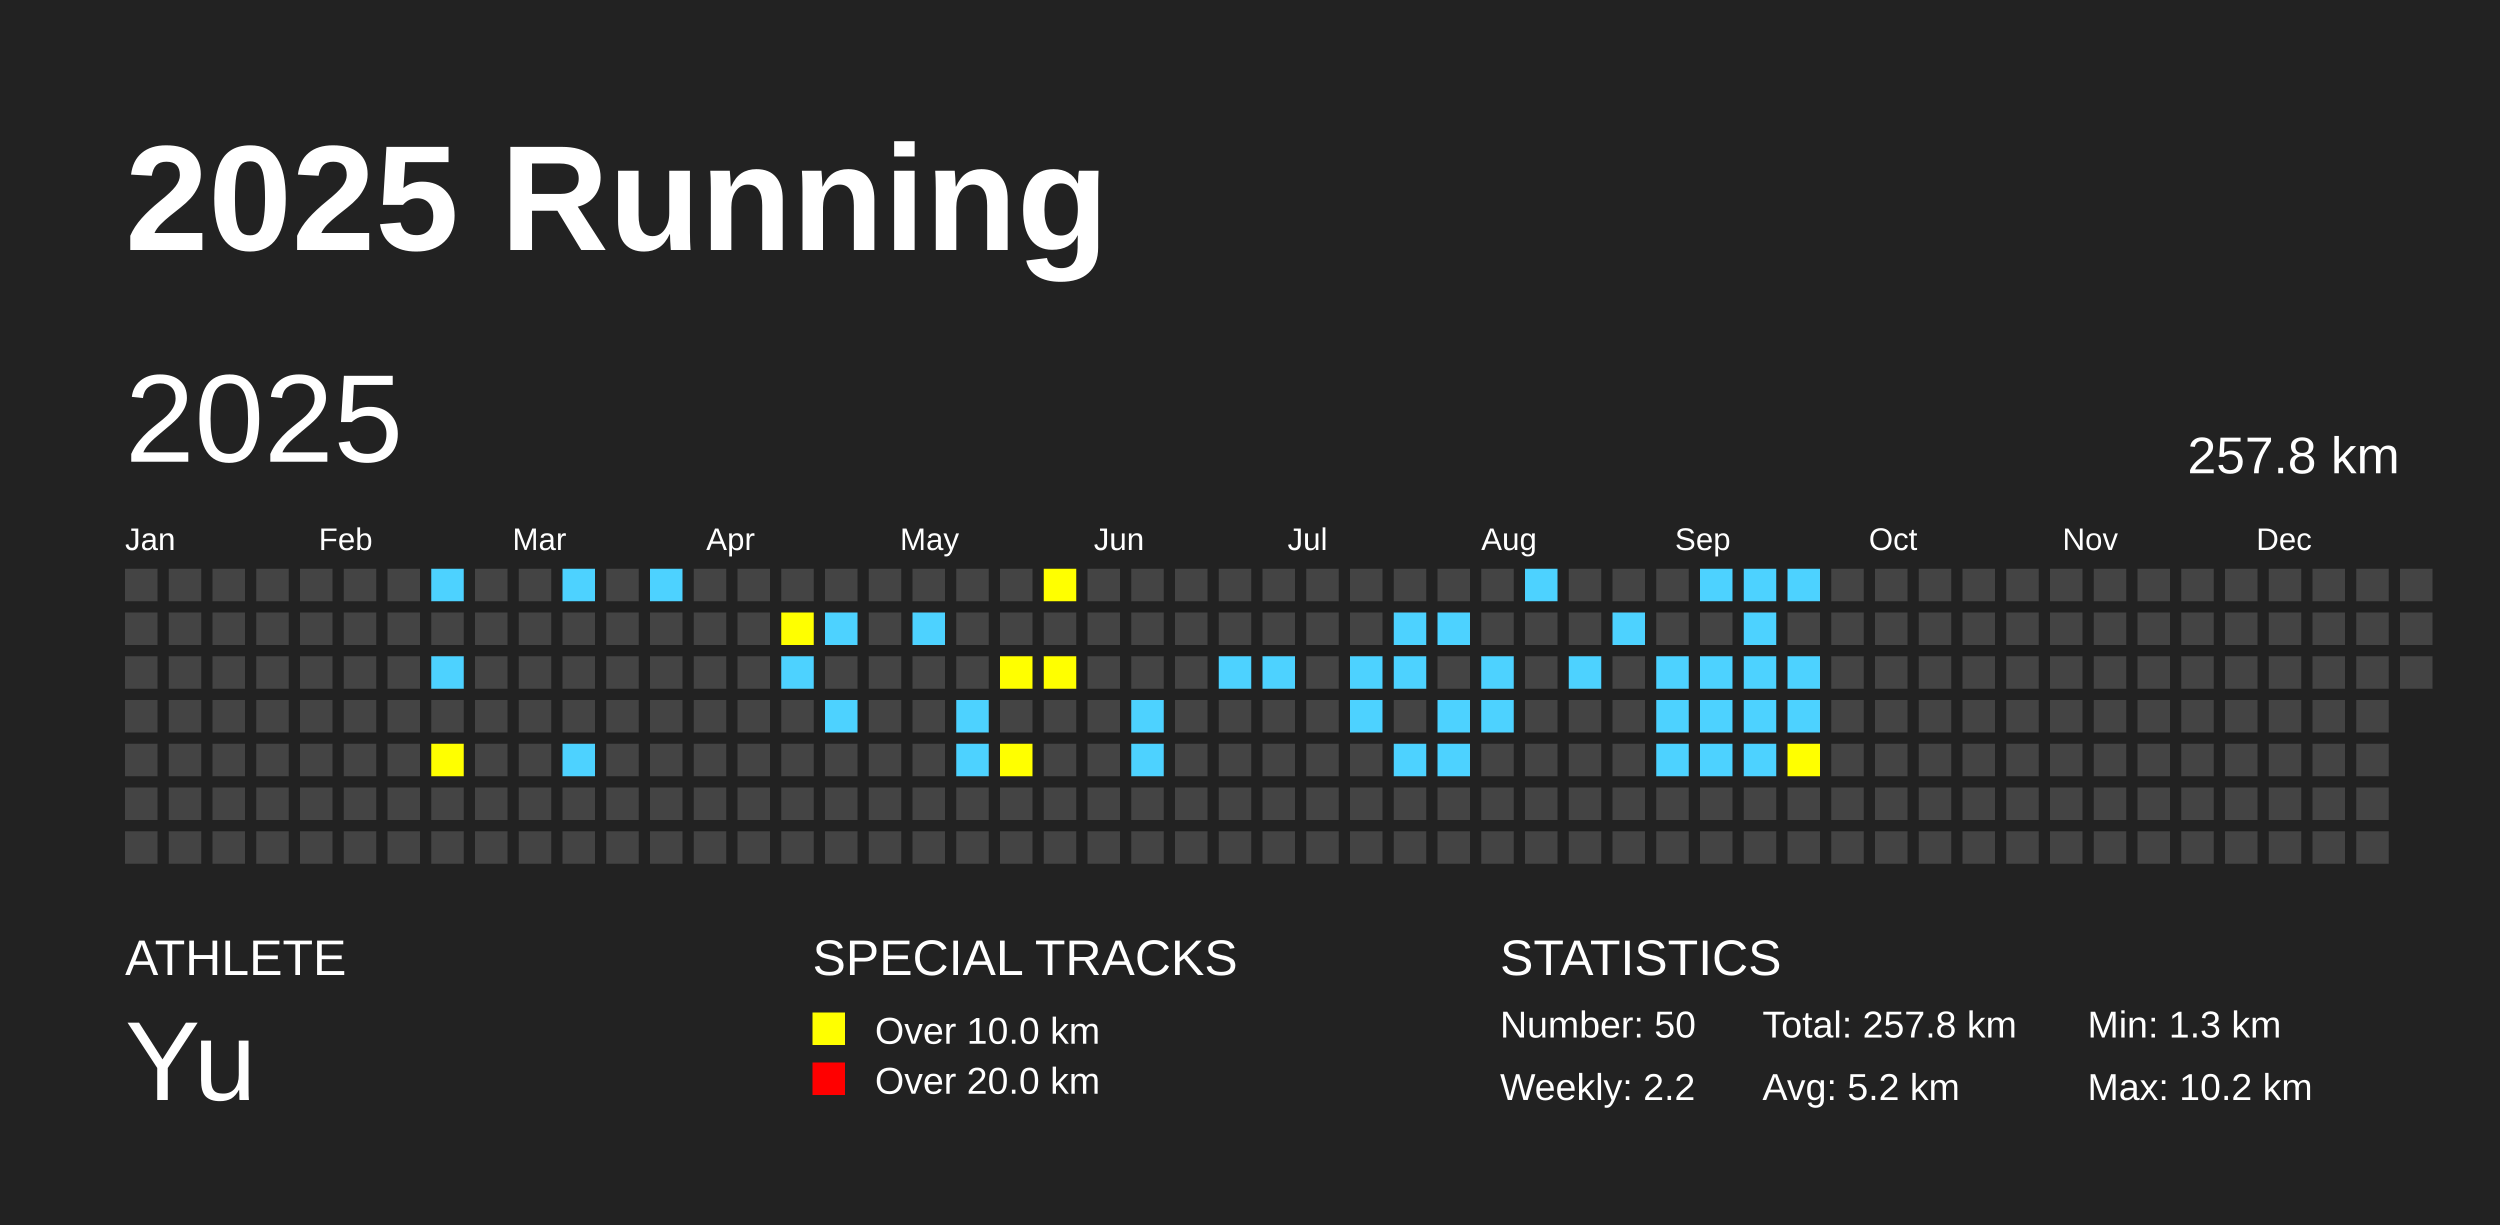
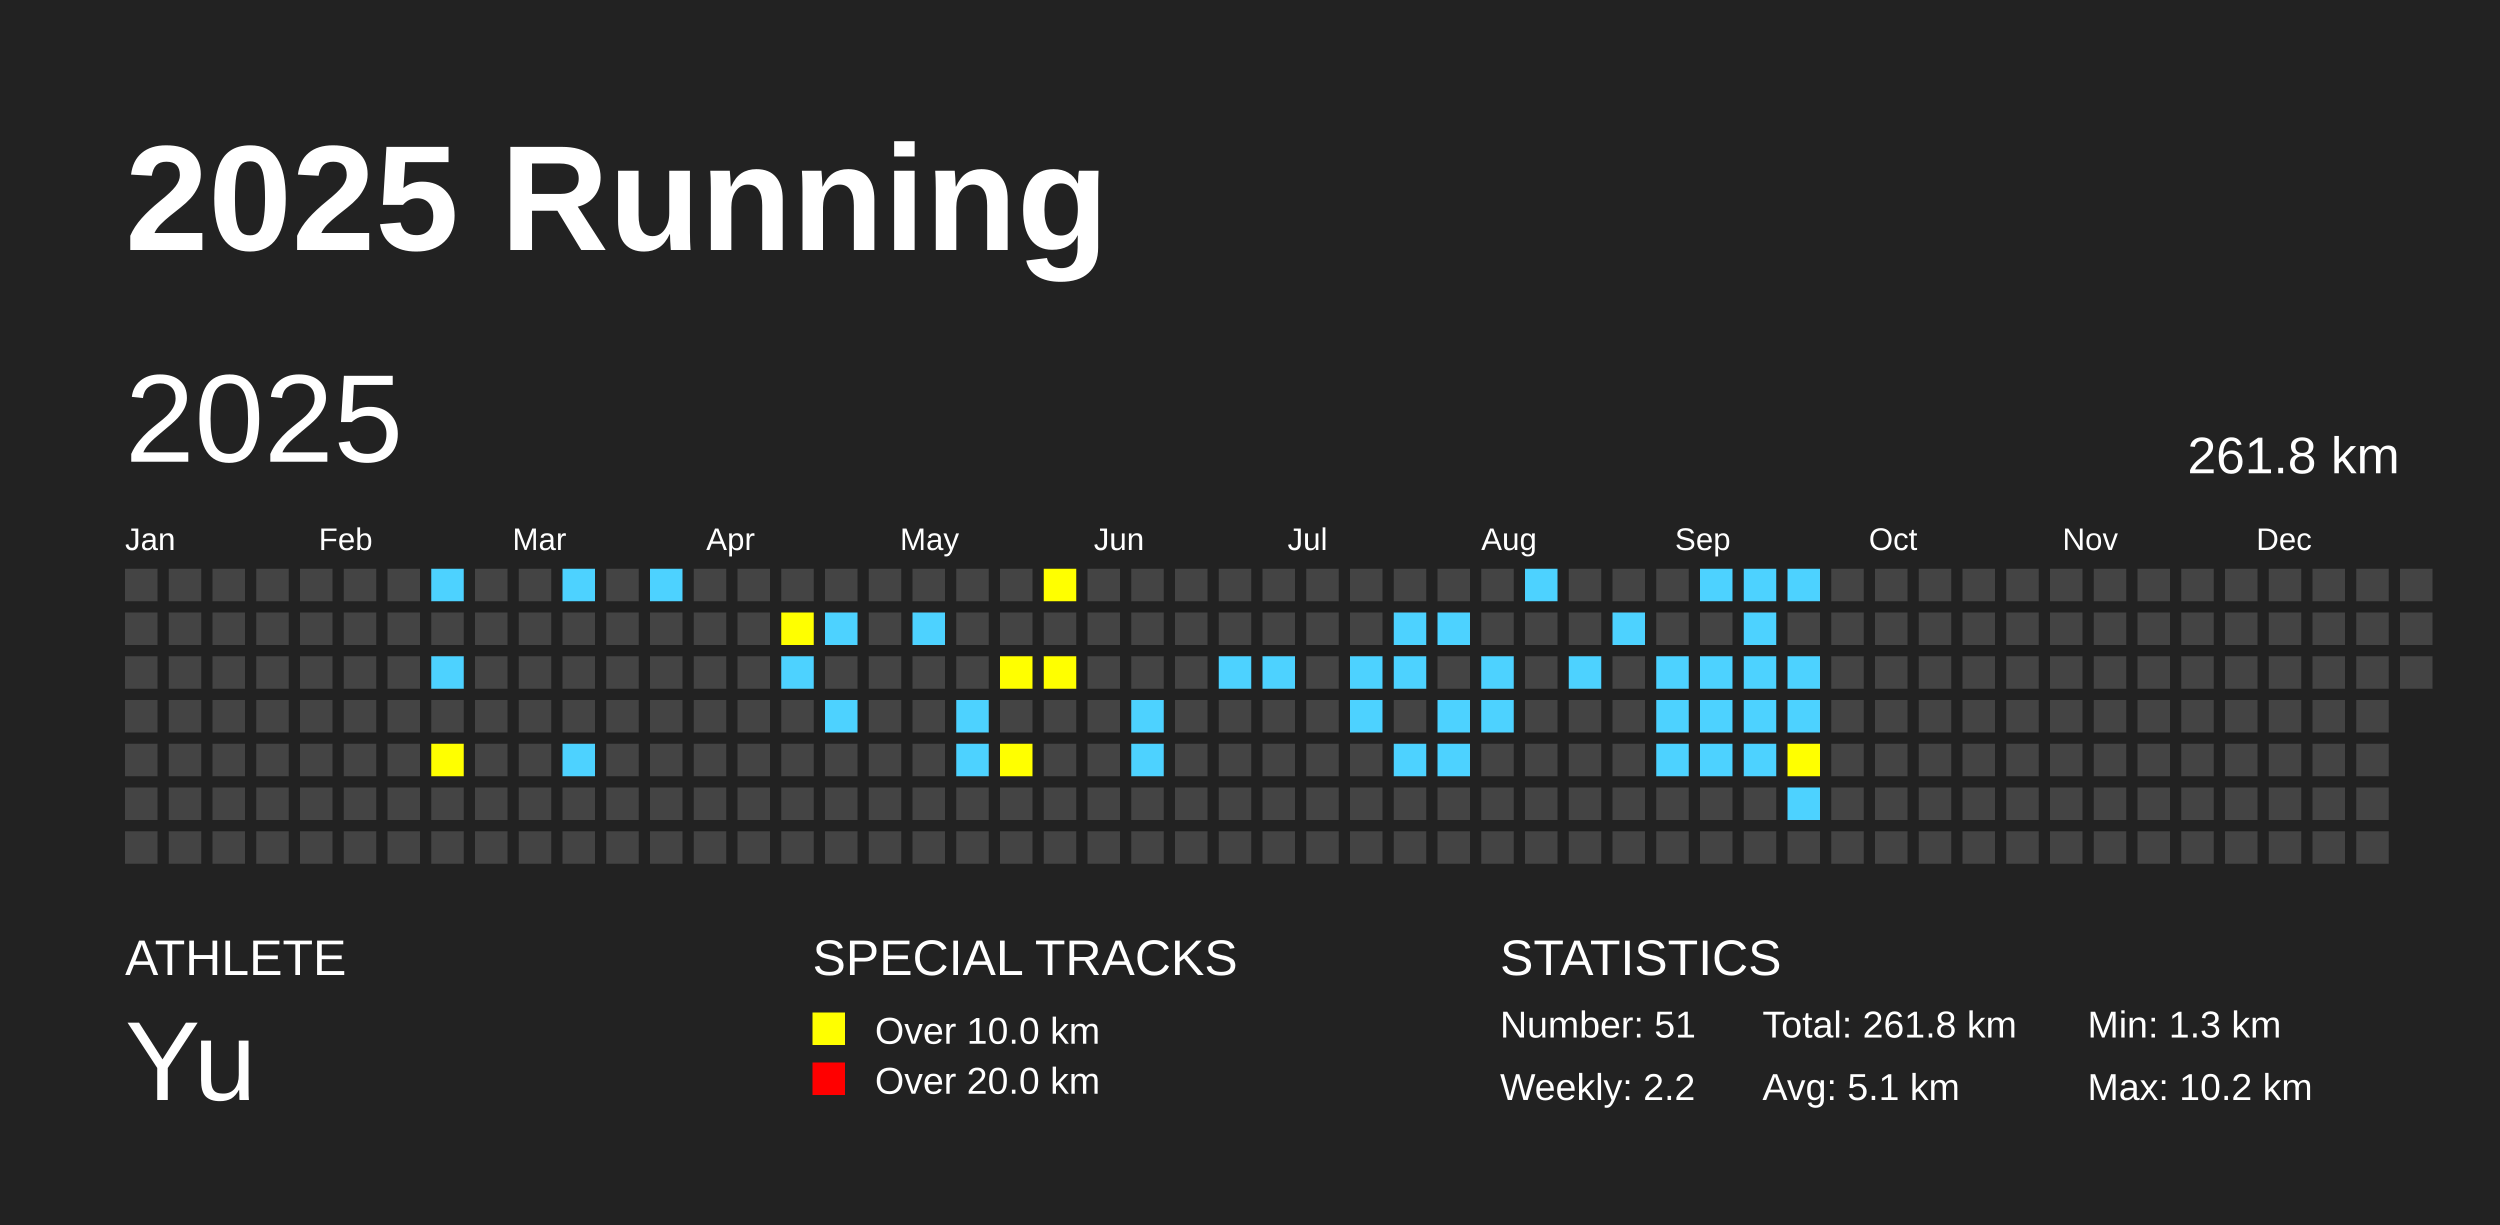
<svg xmlns="http://www.w3.org/2000/svg" baseProfile="full" height="98mm" version="1.1" viewBox="0,0,200,98" width="200mm">
  <defs />
  <rect fill="#222222" height="98" width="200" x="0" y="0" />
  <text fill="#FFFFFF" style="font-size:12px; font-family:Arial; font-weight:bold;" x="10" y="20">2025 Running</text>
  <text fill="#FFFFFF" style="font-size:4px; font-family:Arial" x="10" y="78">ATHLETE</text>
  <text fill="#FFFFFF" style="font-size:9px; font-family:Arial" x="10" y="88">Yu</text>
  <text fill="#FFFFFF" style="font-size:4px; font-family:Arial" x="65" y="78">SPECIAL TRACKS</text>
  <rect fill="yellow" height="2.6" width="2.6" x="65" y="81" />
  <text fill="#FFFFFF" style="font-size:3px; font-family:Arial" x="70" y="83.5">Over 10.0 km</text>
  <rect fill="red" height="2.6" width="2.6" x="65" y="85" />
  <text fill="#FFFFFF" style="font-size:3px; font-family:Arial" x="70" y="87.5">Over 20.0 km</text>
  <text fill="#FFFFFF" style="font-size:4px; font-family:Arial" x="120" y="78">STATISTICS</text>
-   <text fill="#FFFFFF" style="font-size:3px; font-family:Arial" x="120" y="83">Number: 50</text>
+   <text fill="#FFFFFF" style="font-size:3px; font-family:Arial" x="120" y="83">Number: 51</text>
  <text fill="#FFFFFF" style="font-size:3px; font-family:Arial" x="120" y="88">Weekly: 2.2</text>
-   <text fill="#FFFFFF" style="font-size:3px; font-family:Arial" x="141" y="83">Total: 257.8 km</text>
-   <text fill="#FFFFFF" style="font-size:3px; font-family:Arial" x="141" y="88">Avg: 5.2 km</text>
+   <text fill="#FFFFFF" style="font-size:3px; font-family:Arial" x="141" y="83">Total: 261.8 km</text>
+   <text fill="#FFFFFF" style="font-size:3px; font-family:Arial" x="141" y="88">Avg: 5.1 km</text>
  <text fill="#FFFFFF" style="font-size:3px; font-family:Arial" x="167" y="83">Min: 1.3 km</text>
  <text fill="#FFFFFF" style="font-size:3px; font-family:Arial" x="167" y="88">Max: 10.2 km</text>
  <text dominant-baseline="hanging" fill="#FFFFFF" style="font-size:10.0px; font-family:Arial;" x="10" y="30">2025</text>
-   <text dominant-baseline="hanging" fill="#FFFFFF" style="font-size:4.125px; font-family:Arial;" x="175" y="35">257.8 km</text>
+   <text dominant-baseline="hanging" fill="#FFFFFF" style="font-size:4.125px; font-family:Arial;" x="175" y="35">261.8 km</text>
  <text fill="#FFFFFF" style="font-size:2.5px; font-family:Arial" x="10.0" y="44">Jan</text>
  <text fill="#FFFFFF" style="font-size:2.5px; font-family:Arial" x="25.5" y="44">Feb</text>
  <text fill="#FFFFFF" style="font-size:2.5px; font-family:Arial" x="41.0" y="44">Mar</text>
  <text fill="#FFFFFF" style="font-size:2.5px; font-family:Arial" x="56.5" y="44">Apr</text>
  <text fill="#FFFFFF" style="font-size:2.5px; font-family:Arial" x="72.0" y="44">May</text>
  <text fill="#FFFFFF" style="font-size:2.5px; font-family:Arial" x="87.5" y="44">Jun</text>
  <text fill="#FFFFFF" style="font-size:2.5px; font-family:Arial" x="103.0" y="44">Jul</text>
  <text fill="#FFFFFF" style="font-size:2.5px; font-family:Arial" x="118.5" y="44">Aug</text>
  <text fill="#FFFFFF" style="font-size:2.5px; font-family:Arial" x="134.0" y="44">Sep</text>
  <text fill="#FFFFFF" style="font-size:2.5px; font-family:Arial" x="149.5" y="44">Oct</text>
  <text fill="#FFFFFF" style="font-size:2.5px; font-family:Arial" x="165.0" y="44">Nov</text>
  <text fill="#FFFFFF" style="font-size:2.5px; font-family:Arial" x="180.5" y="44">Dec</text>
  <rect fill="#444444" height="2.6" width="2.6" x="10.0" y="45.5" />
  <rect fill="#444444" height="2.6" width="2.6" x="10.0" y="49.0" />
  <rect fill="#444444" height="2.6" width="2.6" x="10.0" y="52.5" />
  <rect fill="#444444" height="2.6" width="2.6" x="10.0" y="56.0" />
  <rect fill="#444444" height="2.6" width="2.6" x="10.0" y="59.5" />
  <rect fill="#444444" height="2.6" width="2.6" x="10.0" y="63.0" />
  <rect fill="#444444" height="2.6" width="2.6" x="10.0" y="66.5" />
  <rect fill="#444444" height="2.6" width="2.6" x="13.5" y="45.5" />
  <rect fill="#444444" height="2.6" width="2.6" x="13.5" y="49.0" />
  <rect fill="#444444" height="2.6" width="2.6" x="13.5" y="52.5" />
  <rect fill="#444444" height="2.6" width="2.6" x="13.5" y="56.0" />
  <rect fill="#444444" height="2.6" width="2.6" x="13.5" y="59.5" />
  <rect fill="#444444" height="2.6" width="2.6" x="13.5" y="63.0" />
  <rect fill="#444444" height="2.6" width="2.6" x="13.5" y="66.5" />
  <rect fill="#444444" height="2.6" width="2.6" x="17.0" y="45.5" />
  <rect fill="#444444" height="2.6" width="2.6" x="17.0" y="49.0" />
  <rect fill="#444444" height="2.6" width="2.6" x="17.0" y="52.5" />
  <rect fill="#444444" height="2.6" width="2.6" x="17.0" y="56.0" />
  <rect fill="#444444" height="2.6" width="2.6" x="17.0" y="59.5" />
  <rect fill="#444444" height="2.6" width="2.6" x="17.0" y="63.0" />
  <rect fill="#444444" height="2.6" width="2.6" x="17.0" y="66.5" />
  <rect fill="#444444" height="2.6" width="2.6" x="20.5" y="45.5" />
  <rect fill="#444444" height="2.6" width="2.6" x="20.5" y="49.0" />
  <rect fill="#444444" height="2.6" width="2.6" x="20.5" y="52.5" />
  <rect fill="#444444" height="2.6" width="2.6" x="20.5" y="56.0" />
  <rect fill="#444444" height="2.6" width="2.6" x="20.5" y="59.5" />
  <rect fill="#444444" height="2.6" width="2.6" x="20.5" y="63.0" />
  <rect fill="#444444" height="2.6" width="2.6" x="20.5" y="66.5" />
  <rect fill="#444444" height="2.6" width="2.6" x="24.0" y="45.5" />
  <rect fill="#444444" height="2.6" width="2.6" x="24.0" y="49.0" />
  <rect fill="#444444" height="2.6" width="2.6" x="24.0" y="52.5" />
  <rect fill="#444444" height="2.6" width="2.6" x="24.0" y="56.0" />
  <rect fill="#444444" height="2.6" width="2.6" x="24.0" y="59.5" />
  <rect fill="#444444" height="2.6" width="2.6" x="24.0" y="63.0" />
  <rect fill="#444444" height="2.6" width="2.6" x="24.0" y="66.5" />
  <rect fill="#444444" height="2.6" width="2.6" x="27.5" y="45.5" />
  <rect fill="#444444" height="2.6" width="2.6" x="27.5" y="49.0" />
  <rect fill="#444444" height="2.6" width="2.6" x="27.5" y="52.5" />
  <rect fill="#444444" height="2.6" width="2.6" x="27.5" y="56.0" />
  <rect fill="#444444" height="2.6" width="2.6" x="27.5" y="59.5" />
  <rect fill="#444444" height="2.6" width="2.6" x="27.5" y="63.0" />
  <rect fill="#444444" height="2.6" width="2.6" x="27.5" y="66.5" />
  <rect fill="#444444" height="2.6" width="2.6" x="31.0" y="45.5" />
  <rect fill="#444444" height="2.6" width="2.6" x="31.0" y="49.0" />
  <rect fill="#444444" height="2.6" width="2.6" x="31.0" y="52.5" />
  <rect fill="#444444" height="2.6" width="2.6" x="31.0" y="56.0" />
  <rect fill="#444444" height="2.6" width="2.6" x="31.0" y="59.5" />
  <rect fill="#444444" height="2.6" width="2.6" x="31.0" y="63.0" />
  <rect fill="#444444" height="2.6" width="2.6" x="31.0" y="66.5" />
  <rect fill="#4DD2FF" height="2.6" width="2.6" x="34.5" y="45.5" />
  <rect fill="#444444" height="2.6" width="2.6" x="34.5" y="49.0" />
  <rect fill="#4DD2FF" height="2.6" width="2.6" x="34.5" y="52.5" />
  <rect fill="#444444" height="2.6" width="2.6" x="34.5" y="56.0" />
  <rect fill="yellow" height="2.6" width="2.6" x="34.5" y="59.5" />
  <rect fill="#444444" height="2.6" width="2.6" x="34.5" y="63.0" />
  <rect fill="#444444" height="2.6" width="2.6" x="34.5" y="66.5" />
  <rect fill="#444444" height="2.6" width="2.6" x="38.0" y="45.5" />
  <rect fill="#444444" height="2.6" width="2.6" x="38.0" y="49.0" />
  <rect fill="#444444" height="2.6" width="2.6" x="38.0" y="52.5" />
  <rect fill="#444444" height="2.6" width="2.6" x="38.0" y="56.0" />
  <rect fill="#444444" height="2.6" width="2.6" x="38.0" y="59.5" />
  <rect fill="#444444" height="2.6" width="2.6" x="38.0" y="63.0" />
  <rect fill="#444444" height="2.6" width="2.6" x="38.0" y="66.5" />
  <rect fill="#444444" height="2.6" width="2.6" x="41.5" y="45.5" />
  <rect fill="#444444" height="2.6" width="2.6" x="41.5" y="49.0" />
  <rect fill="#444444" height="2.6" width="2.6" x="41.5" y="52.5" />
  <rect fill="#444444" height="2.6" width="2.6" x="41.5" y="56.0" />
  <rect fill="#444444" height="2.6" width="2.6" x="41.5" y="59.5" />
  <rect fill="#444444" height="2.6" width="2.6" x="41.5" y="63.0" />
  <rect fill="#444444" height="2.6" width="2.6" x="41.5" y="66.5" />
  <rect fill="#4DD2FF" height="2.6" width="2.6" x="45.0" y="45.5" />
  <rect fill="#444444" height="2.6" width="2.6" x="45.0" y="49.0" />
  <rect fill="#444444" height="2.6" width="2.6" x="45.0" y="52.5" />
  <rect fill="#444444" height="2.6" width="2.6" x="45.0" y="56.0" />
  <rect fill="#4DD2FF" height="2.6" width="2.6" x="45.0" y="59.5" />
  <rect fill="#444444" height="2.6" width="2.6" x="45.0" y="63.0" />
  <rect fill="#444444" height="2.6" width="2.6" x="45.0" y="66.5" />
  <rect fill="#444444" height="2.6" width="2.6" x="48.5" y="45.5" />
  <rect fill="#444444" height="2.6" width="2.6" x="48.5" y="49.0" />
  <rect fill="#444444" height="2.6" width="2.6" x="48.5" y="52.5" />
  <rect fill="#444444" height="2.6" width="2.6" x="48.5" y="56.0" />
  <rect fill="#444444" height="2.6" width="2.6" x="48.5" y="59.5" />
  <rect fill="#444444" height="2.6" width="2.6" x="48.5" y="63.0" />
  <rect fill="#444444" height="2.6" width="2.6" x="48.5" y="66.5" />
  <rect fill="#4DD2FF" height="2.6" width="2.6" x="52.0" y="45.5" />
  <rect fill="#444444" height="2.6" width="2.6" x="52.0" y="49.0" />
  <rect fill="#444444" height="2.6" width="2.6" x="52.0" y="52.5" />
  <rect fill="#444444" height="2.6" width="2.6" x="52.0" y="56.0" />
  <rect fill="#444444" height="2.6" width="2.6" x="52.0" y="59.5" />
  <rect fill="#444444" height="2.6" width="2.6" x="52.0" y="63.0" />
  <rect fill="#444444" height="2.6" width="2.6" x="52.0" y="66.5" />
  <rect fill="#444444" height="2.6" width="2.6" x="55.5" y="45.5" />
  <rect fill="#444444" height="2.6" width="2.6" x="55.5" y="49.0" />
  <rect fill="#444444" height="2.6" width="2.6" x="55.5" y="52.5" />
  <rect fill="#444444" height="2.6" width="2.6" x="55.5" y="56.0" />
  <rect fill="#444444" height="2.6" width="2.6" x="55.5" y="59.5" />
  <rect fill="#444444" height="2.6" width="2.6" x="55.5" y="63.0" />
  <rect fill="#444444" height="2.6" width="2.6" x="55.5" y="66.5" />
  <rect fill="#444444" height="2.6" width="2.6" x="59.0" y="45.5" />
  <rect fill="#444444" height="2.6" width="2.6" x="59.0" y="49.0" />
  <rect fill="#444444" height="2.6" width="2.6" x="59.0" y="52.5" />
  <rect fill="#444444" height="2.6" width="2.6" x="59.0" y="56.0" />
  <rect fill="#444444" height="2.6" width="2.6" x="59.0" y="59.5" />
  <rect fill="#444444" height="2.6" width="2.6" x="59.0" y="63.0" />
  <rect fill="#444444" height="2.6" width="2.6" x="59.0" y="66.5" />
  <rect fill="#444444" height="2.6" width="2.6" x="62.5" y="45.5" />
  <rect fill="yellow" height="2.6" width="2.6" x="62.5" y="49.0" />
  <rect fill="#4DD2FF" height="2.6" width="2.6" x="62.5" y="52.5" />
  <rect fill="#444444" height="2.6" width="2.6" x="62.5" y="56.0" />
  <rect fill="#444444" height="2.6" width="2.6" x="62.5" y="59.5" />
  <rect fill="#444444" height="2.6" width="2.6" x="62.5" y="63.0" />
  <rect fill="#444444" height="2.6" width="2.6" x="62.5" y="66.5" />
  <rect fill="#444444" height="2.6" width="2.6" x="66.0" y="45.5" />
  <rect fill="#4DD2FF" height="2.6" width="2.6" x="66.0" y="49.0" />
  <rect fill="#444444" height="2.6" width="2.6" x="66.0" y="52.5" />
  <rect fill="#4DD2FF" height="2.6" width="2.6" x="66.0" y="56.0" />
  <rect fill="#444444" height="2.6" width="2.6" x="66.0" y="59.5" />
  <rect fill="#444444" height="2.6" width="2.6" x="66.0" y="63.0" />
  <rect fill="#444444" height="2.6" width="2.6" x="66.0" y="66.5" />
  <rect fill="#444444" height="2.6" width="2.6" x="69.5" y="45.5" />
  <rect fill="#444444" height="2.6" width="2.6" x="69.5" y="49.0" />
  <rect fill="#444444" height="2.6" width="2.6" x="69.5" y="52.5" />
  <rect fill="#444444" height="2.6" width="2.6" x="69.5" y="56.0" />
  <rect fill="#444444" height="2.6" width="2.6" x="69.5" y="59.5" />
  <rect fill="#444444" height="2.6" width="2.6" x="69.5" y="63.0" />
  <rect fill="#444444" height="2.6" width="2.6" x="69.5" y="66.5" />
  <rect fill="#444444" height="2.6" width="2.6" x="73.0" y="45.5" />
  <rect fill="#4DD2FF" height="2.6" width="2.6" x="73.0" y="49.0" />
  <rect fill="#444444" height="2.6" width="2.6" x="73.0" y="52.5" />
  <rect fill="#444444" height="2.6" width="2.6" x="73.0" y="56.0" />
  <rect fill="#444444" height="2.6" width="2.6" x="73.0" y="59.5" />
  <rect fill="#444444" height="2.6" width="2.6" x="73.0" y="63.0" />
  <rect fill="#444444" height="2.6" width="2.6" x="73.0" y="66.5" />
  <rect fill="#444444" height="2.6" width="2.6" x="76.5" y="45.5" />
  <rect fill="#444444" height="2.6" width="2.6" x="76.5" y="49.0" />
  <rect fill="#444444" height="2.6" width="2.6" x="76.5" y="52.5" />
  <rect fill="#4DD2FF" height="2.6" width="2.6" x="76.5" y="56.0" />
  <rect fill="#4DD2FF" height="2.6" width="2.6" x="76.5" y="59.5" />
  <rect fill="#444444" height="2.6" width="2.6" x="76.5" y="63.0" />
  <rect fill="#444444" height="2.6" width="2.6" x="76.5" y="66.5" />
  <rect fill="#444444" height="2.6" width="2.6" x="80.0" y="45.5" />
  <rect fill="#444444" height="2.6" width="2.6" x="80.0" y="49.0" />
  <rect fill="yellow" height="2.6" width="2.6" x="80.0" y="52.5" />
  <rect fill="#444444" height="2.6" width="2.6" x="80.0" y="56.0" />
  <rect fill="yellow" height="2.6" width="2.6" x="80.0" y="59.5" />
  <rect fill="#444444" height="2.6" width="2.6" x="80.0" y="63.0" />
  <rect fill="#444444" height="2.6" width="2.6" x="80.0" y="66.5" />
  <rect fill="yellow" height="2.6" width="2.6" x="83.5" y="45.5" />
  <rect fill="#444444" height="2.6" width="2.6" x="83.5" y="49.0" />
  <rect fill="yellow" height="2.6" width="2.6" x="83.5" y="52.5" />
  <rect fill="#444444" height="2.6" width="2.6" x="83.5" y="56.0" />
  <rect fill="#444444" height="2.6" width="2.6" x="83.5" y="59.5" />
  <rect fill="#444444" height="2.6" width="2.6" x="83.5" y="63.0" />
  <rect fill="#444444" height="2.6" width="2.6" x="83.5" y="66.5" />
  <rect fill="#444444" height="2.6" width="2.6" x="87.0" y="45.5" />
  <rect fill="#444444" height="2.6" width="2.6" x="87.0" y="49.0" />
  <rect fill="#444444" height="2.6" width="2.6" x="87.0" y="52.5" />
  <rect fill="#444444" height="2.6" width="2.6" x="87.0" y="56.0" />
  <rect fill="#444444" height="2.6" width="2.6" x="87.0" y="59.5" />
  <rect fill="#444444" height="2.6" width="2.6" x="87.0" y="63.0" />
  <rect fill="#444444" height="2.6" width="2.6" x="87.0" y="66.5" />
  <rect fill="#444444" height="2.6" width="2.6" x="90.5" y="45.5" />
  <rect fill="#444444" height="2.6" width="2.6" x="90.5" y="49.0" />
  <rect fill="#444444" height="2.6" width="2.6" x="90.5" y="52.5" />
  <rect fill="#4DD2FF" height="2.6" width="2.6" x="90.5" y="56.0" />
  <rect fill="#4DD2FF" height="2.6" width="2.6" x="90.5" y="59.5" />
  <rect fill="#444444" height="2.6" width="2.6" x="90.5" y="63.0" />
  <rect fill="#444444" height="2.6" width="2.6" x="90.5" y="66.5" />
  <rect fill="#444444" height="2.6" width="2.6" x="94.0" y="45.5" />
  <rect fill="#444444" height="2.6" width="2.6" x="94.0" y="49.0" />
  <rect fill="#444444" height="2.6" width="2.6" x="94.0" y="52.5" />
  <rect fill="#444444" height="2.6" width="2.6" x="94.0" y="56.0" />
  <rect fill="#444444" height="2.6" width="2.6" x="94.0" y="59.5" />
  <rect fill="#444444" height="2.6" width="2.6" x="94.0" y="63.0" />
  <rect fill="#444444" height="2.6" width="2.6" x="94.0" y="66.5" />
  <rect fill="#444444" height="2.6" width="2.6" x="97.5" y="45.5" />
  <rect fill="#444444" height="2.6" width="2.6" x="97.5" y="49.0" />
  <rect fill="#4DD2FF" height="2.6" width="2.6" x="97.5" y="52.5" />
  <rect fill="#444444" height="2.6" width="2.6" x="97.5" y="56.0" />
  <rect fill="#444444" height="2.6" width="2.6" x="97.5" y="59.5" />
  <rect fill="#444444" height="2.6" width="2.6" x="97.5" y="63.0" />
  <rect fill="#444444" height="2.6" width="2.6" x="97.5" y="66.5" />
  <rect fill="#444444" height="2.6" width="2.6" x="101.0" y="45.5" />
  <rect fill="#444444" height="2.6" width="2.6" x="101.0" y="49.0" />
  <rect fill="#4DD2FF" height="2.6" width="2.6" x="101.0" y="52.5" />
  <rect fill="#444444" height="2.6" width="2.6" x="101.0" y="56.0" />
  <rect fill="#444444" height="2.6" width="2.6" x="101.0" y="59.5" />
  <rect fill="#444444" height="2.6" width="2.6" x="101.0" y="63.0" />
  <rect fill="#444444" height="2.6" width="2.6" x="101.0" y="66.5" />
  <rect fill="#444444" height="2.6" width="2.6" x="104.5" y="45.5" />
  <rect fill="#444444" height="2.6" width="2.6" x="104.5" y="49.0" />
  <rect fill="#444444" height="2.6" width="2.6" x="104.5" y="52.5" />
  <rect fill="#444444" height="2.6" width="2.6" x="104.5" y="56.0" />
  <rect fill="#444444" height="2.6" width="2.6" x="104.5" y="59.5" />
  <rect fill="#444444" height="2.6" width="2.6" x="104.5" y="63.0" />
  <rect fill="#444444" height="2.6" width="2.6" x="104.5" y="66.5" />
  <rect fill="#444444" height="2.6" width="2.6" x="108.0" y="45.5" />
  <rect fill="#444444" height="2.6" width="2.6" x="108.0" y="49.0" />
  <rect fill="#4DD2FF" height="2.6" width="2.6" x="108.0" y="52.5" />
  <rect fill="#4DD2FF" height="2.6" width="2.6" x="108.0" y="56.0" />
  <rect fill="#444444" height="2.6" width="2.6" x="108.0" y="59.5" />
  <rect fill="#444444" height="2.6" width="2.6" x="108.0" y="63.0" />
  <rect fill="#444444" height="2.6" width="2.6" x="108.0" y="66.5" />
  <rect fill="#444444" height="2.6" width="2.6" x="111.5" y="45.5" />
  <rect fill="#4DD2FF" height="2.6" width="2.6" x="111.5" y="49.0" />
  <rect fill="#4DD2FF" height="2.6" width="2.6" x="111.5" y="52.5" />
  <rect fill="#444444" height="2.6" width="2.6" x="111.5" y="56.0" />
  <rect fill="#4DD2FF" height="2.6" width="2.6" x="111.5" y="59.5" />
  <rect fill="#444444" height="2.6" width="2.6" x="111.5" y="63.0" />
  <rect fill="#444444" height="2.6" width="2.6" x="111.5" y="66.5" />
  <rect fill="#444444" height="2.6" width="2.6" x="115.0" y="45.5" />
  <rect fill="#4DD2FF" height="2.6" width="2.6" x="115.0" y="49.0" />
  <rect fill="#444444" height="2.6" width="2.6" x="115.0" y="52.5" />
  <rect fill="#4DD2FF" height="2.6" width="2.6" x="115.0" y="56.0" />
  <rect fill="#4DD2FF" height="2.6" width="2.6" x="115.0" y="59.5" />
  <rect fill="#444444" height="2.6" width="2.6" x="115.0" y="63.0" />
  <rect fill="#444444" height="2.6" width="2.6" x="115.0" y="66.5" />
  <rect fill="#444444" height="2.6" width="2.6" x="118.5" y="45.5" />
  <rect fill="#444444" height="2.6" width="2.6" x="118.5" y="49.0" />
  <rect fill="#4DD2FF" height="2.6" width="2.6" x="118.5" y="52.5" />
  <rect fill="#4DD2FF" height="2.6" width="2.6" x="118.5" y="56.0" />
  <rect fill="#444444" height="2.6" width="2.6" x="118.5" y="59.5" />
  <rect fill="#444444" height="2.6" width="2.6" x="118.5" y="63.0" />
  <rect fill="#444444" height="2.6" width="2.6" x="118.5" y="66.5" />
  <rect fill="#4DD2FF" height="2.6" width="2.6" x="122.0" y="45.5" />
  <rect fill="#444444" height="2.6" width="2.6" x="122.0" y="49.0" />
  <rect fill="#444444" height="2.6" width="2.6" x="122.0" y="52.5" />
  <rect fill="#444444" height="2.6" width="2.6" x="122.0" y="56.0" />
  <rect fill="#444444" height="2.6" width="2.6" x="122.0" y="59.5" />
  <rect fill="#444444" height="2.6" width="2.6" x="122.0" y="63.0" />
  <rect fill="#444444" height="2.6" width="2.6" x="122.0" y="66.5" />
  <rect fill="#444444" height="2.6" width="2.6" x="125.5" y="45.5" />
  <rect fill="#444444" height="2.6" width="2.6" x="125.5" y="49.0" />
  <rect fill="#4DD2FF" height="2.6" width="2.6" x="125.5" y="52.5" />
  <rect fill="#444444" height="2.6" width="2.6" x="125.5" y="56.0" />
  <rect fill="#444444" height="2.6" width="2.6" x="125.5" y="59.5" />
  <rect fill="#444444" height="2.6" width="2.6" x="125.5" y="63.0" />
  <rect fill="#444444" height="2.6" width="2.6" x="125.5" y="66.5" />
  <rect fill="#444444" height="2.6" width="2.6" x="129.0" y="45.5" />
  <rect fill="#4DD2FF" height="2.6" width="2.6" x="129.0" y="49.0" />
  <rect fill="#444444" height="2.6" width="2.6" x="129.0" y="52.5" />
  <rect fill="#444444" height="2.6" width="2.6" x="129.0" y="56.0" />
  <rect fill="#444444" height="2.6" width="2.6" x="129.0" y="59.5" />
  <rect fill="#444444" height="2.6" width="2.6" x="129.0" y="63.0" />
  <rect fill="#444444" height="2.6" width="2.6" x="129.0" y="66.5" />
  <rect fill="#444444" height="2.6" width="2.6" x="132.5" y="45.5" />
  <rect fill="#444444" height="2.6" width="2.6" x="132.5" y="49.0" />
  <rect fill="#4DD2FF" height="2.6" width="2.6" x="132.5" y="52.5" />
  <rect fill="#4DD2FF" height="2.6" width="2.6" x="132.5" y="56.0" />
  <rect fill="#4DD2FF" height="2.6" width="2.6" x="132.5" y="59.5" />
  <rect fill="#444444" height="2.6" width="2.6" x="132.5" y="63.0" />
  <rect fill="#444444" height="2.6" width="2.6" x="132.5" y="66.5" />
  <rect fill="#4DD2FF" height="2.6" width="2.6" x="136.0" y="45.5" />
  <rect fill="#444444" height="2.6" width="2.6" x="136.0" y="49.0" />
  <rect fill="#4DD2FF" height="2.6" width="2.6" x="136.0" y="52.5" />
  <rect fill="#4DD2FF" height="2.6" width="2.6" x="136.0" y="56.0" />
  <rect fill="#4DD2FF" height="2.6" width="2.6" x="136.0" y="59.5" />
  <rect fill="#444444" height="2.6" width="2.6" x="136.0" y="63.0" />
  <rect fill="#444444" height="2.6" width="2.6" x="136.0" y="66.5" />
  <rect fill="#4DD2FF" height="2.6" width="2.6" x="139.5" y="45.5" />
  <rect fill="#4DD2FF" height="2.6" width="2.6" x="139.5" y="49.0" />
  <rect fill="#4DD2FF" height="2.6" width="2.6" x="139.5" y="52.5" />
  <rect fill="#4DD2FF" height="2.6" width="2.6" x="139.5" y="56.0" />
  <rect fill="#4DD2FF" height="2.6" width="2.6" x="139.5" y="59.5" />
  <rect fill="#444444" height="2.6" width="2.6" x="139.5" y="63.0" />
  <rect fill="#444444" height="2.6" width="2.6" x="139.5" y="66.5" />
  <rect fill="#4DD2FF" height="2.6" width="2.6" x="143.0" y="45.5" />
  <rect fill="#444444" height="2.6" width="2.6" x="143.0" y="49.0" />
  <rect fill="#4DD2FF" height="2.6" width="2.6" x="143.0" y="52.5" />
  <rect fill="#4DD2FF" height="2.6" width="2.6" x="143.0" y="56.0" />
  <rect fill="yellow" height="2.6" width="2.6" x="143.0" y="59.5" />
-   <rect fill="#444444" height="2.6" width="2.6" x="143.0" y="63.0" />
+   <rect fill="#4DD2FF" height="2.6" width="2.6" x="143.0" y="63.0" />
  <rect fill="#444444" height="2.6" width="2.6" x="143.0" y="66.5" />
  <rect fill="#444444" height="2.6" width="2.6" x="146.5" y="45.5" />
  <rect fill="#444444" height="2.6" width="2.6" x="146.5" y="49.0" />
  <rect fill="#444444" height="2.6" width="2.6" x="146.5" y="52.5" />
  <rect fill="#444444" height="2.6" width="2.6" x="146.5" y="56.0" />
  <rect fill="#444444" height="2.6" width="2.6" x="146.5" y="59.5" />
  <rect fill="#444444" height="2.6" width="2.6" x="146.5" y="63.0" />
  <rect fill="#444444" height="2.6" width="2.6" x="146.5" y="66.5" />
  <rect fill="#444444" height="2.6" width="2.6" x="150.0" y="45.5" />
  <rect fill="#444444" height="2.6" width="2.6" x="150.0" y="49.0" />
  <rect fill="#444444" height="2.6" width="2.6" x="150.0" y="52.5" />
  <rect fill="#444444" height="2.6" width="2.6" x="150.0" y="56.0" />
  <rect fill="#444444" height="2.6" width="2.6" x="150.0" y="59.5" />
  <rect fill="#444444" height="2.6" width="2.6" x="150.0" y="63.0" />
  <rect fill="#444444" height="2.6" width="2.6" x="150.0" y="66.5" />
  <rect fill="#444444" height="2.6" width="2.6" x="153.5" y="45.5" />
  <rect fill="#444444" height="2.6" width="2.6" x="153.5" y="49.0" />
  <rect fill="#444444" height="2.6" width="2.6" x="153.5" y="52.5" />
  <rect fill="#444444" height="2.6" width="2.6" x="153.5" y="56.0" />
  <rect fill="#444444" height="2.6" width="2.6" x="153.5" y="59.5" />
  <rect fill="#444444" height="2.6" width="2.6" x="153.5" y="63.0" />
  <rect fill="#444444" height="2.6" width="2.6" x="153.5" y="66.5" />
  <rect fill="#444444" height="2.6" width="2.6" x="157.0" y="45.5" />
  <rect fill="#444444" height="2.6" width="2.6" x="157.0" y="49.0" />
  <rect fill="#444444" height="2.6" width="2.6" x="157.0" y="52.5" />
  <rect fill="#444444" height="2.6" width="2.6" x="157.0" y="56.0" />
  <rect fill="#444444" height="2.6" width="2.6" x="157.0" y="59.5" />
  <rect fill="#444444" height="2.6" width="2.6" x="157.0" y="63.0" />
  <rect fill="#444444" height="2.6" width="2.6" x="157.0" y="66.5" />
  <rect fill="#444444" height="2.6" width="2.6" x="160.5" y="45.5" />
  <rect fill="#444444" height="2.6" width="2.6" x="160.5" y="49.0" />
  <rect fill="#444444" height="2.6" width="2.6" x="160.5" y="52.5" />
  <rect fill="#444444" height="2.6" width="2.6" x="160.5" y="56.0" />
  <rect fill="#444444" height="2.6" width="2.6" x="160.5" y="59.5" />
  <rect fill="#444444" height="2.6" width="2.6" x="160.5" y="63.0" />
  <rect fill="#444444" height="2.6" width="2.6" x="160.5" y="66.5" />
  <rect fill="#444444" height="2.6" width="2.6" x="164.0" y="45.5" />
  <rect fill="#444444" height="2.6" width="2.6" x="164.0" y="49.0" />
  <rect fill="#444444" height="2.6" width="2.6" x="164.0" y="52.5" />
  <rect fill="#444444" height="2.6" width="2.6" x="164.0" y="56.0" />
  <rect fill="#444444" height="2.6" width="2.6" x="164.0" y="59.5" />
  <rect fill="#444444" height="2.6" width="2.6" x="164.0" y="63.0" />
  <rect fill="#444444" height="2.6" width="2.6" x="164.0" y="66.5" />
  <rect fill="#444444" height="2.6" width="2.6" x="167.5" y="45.5" />
  <rect fill="#444444" height="2.6" width="2.6" x="167.5" y="49.0" />
  <rect fill="#444444" height="2.6" width="2.6" x="167.5" y="52.5" />
  <rect fill="#444444" height="2.6" width="2.6" x="167.5" y="56.0" />
  <rect fill="#444444" height="2.6" width="2.6" x="167.5" y="59.5" />
  <rect fill="#444444" height="2.6" width="2.6" x="167.5" y="63.0" />
  <rect fill="#444444" height="2.6" width="2.6" x="167.5" y="66.5" />
  <rect fill="#444444" height="2.6" width="2.6" x="171.0" y="45.5" />
  <rect fill="#444444" height="2.6" width="2.6" x="171.0" y="49.0" />
  <rect fill="#444444" height="2.6" width="2.6" x="171.0" y="52.5" />
  <rect fill="#444444" height="2.6" width="2.6" x="171.0" y="56.0" />
  <rect fill="#444444" height="2.6" width="2.6" x="171.0" y="59.5" />
  <rect fill="#444444" height="2.6" width="2.6" x="171.0" y="63.0" />
  <rect fill="#444444" height="2.6" width="2.6" x="171.0" y="66.5" />
  <rect fill="#444444" height="2.6" width="2.6" x="174.5" y="45.5" />
  <rect fill="#444444" height="2.6" width="2.6" x="174.5" y="49.0" />
  <rect fill="#444444" height="2.6" width="2.6" x="174.5" y="52.5" />
  <rect fill="#444444" height="2.6" width="2.6" x="174.5" y="56.0" />
  <rect fill="#444444" height="2.6" width="2.6" x="174.5" y="59.5" />
  <rect fill="#444444" height="2.6" width="2.6" x="174.5" y="63.0" />
  <rect fill="#444444" height="2.6" width="2.6" x="174.5" y="66.5" />
  <rect fill="#444444" height="2.6" width="2.6" x="178.0" y="45.5" />
  <rect fill="#444444" height="2.6" width="2.6" x="178.0" y="49.0" />
  <rect fill="#444444" height="2.6" width="2.6" x="178.0" y="52.5" />
  <rect fill="#444444" height="2.6" width="2.6" x="178.0" y="56.0" />
  <rect fill="#444444" height="2.6" width="2.6" x="178.0" y="59.5" />
  <rect fill="#444444" height="2.6" width="2.6" x="178.0" y="63.0" />
  <rect fill="#444444" height="2.6" width="2.6" x="178.0" y="66.5" />
  <rect fill="#444444" height="2.6" width="2.6" x="181.5" y="45.5" />
  <rect fill="#444444" height="2.6" width="2.6" x="181.5" y="49.0" />
  <rect fill="#444444" height="2.6" width="2.6" x="181.5" y="52.5" />
  <rect fill="#444444" height="2.6" width="2.6" x="181.5" y="56.0" />
  <rect fill="#444444" height="2.6" width="2.6" x="181.5" y="59.5" />
  <rect fill="#444444" height="2.6" width="2.6" x="181.5" y="63.0" />
  <rect fill="#444444" height="2.6" width="2.6" x="181.5" y="66.5" />
  <rect fill="#444444" height="2.6" width="2.6" x="185.0" y="45.5" />
  <rect fill="#444444" height="2.6" width="2.6" x="185.0" y="49.0" />
  <rect fill="#444444" height="2.6" width="2.6" x="185.0" y="52.5" />
  <rect fill="#444444" height="2.6" width="2.6" x="185.0" y="56.0" />
  <rect fill="#444444" height="2.6" width="2.6" x="185.0" y="59.5" />
  <rect fill="#444444" height="2.6" width="2.6" x="185.0" y="63.0" />
  <rect fill="#444444" height="2.6" width="2.6" x="185.0" y="66.5" />
  <rect fill="#444444" height="2.6" width="2.6" x="188.5" y="45.5" />
  <rect fill="#444444" height="2.6" width="2.6" x="188.5" y="49.0" />
  <rect fill="#444444" height="2.6" width="2.6" x="188.5" y="52.5" />
  <rect fill="#444444" height="2.6" width="2.6" x="188.5" y="56.0" />
  <rect fill="#444444" height="2.6" width="2.6" x="188.5" y="59.5" />
  <rect fill="#444444" height="2.6" width="2.6" x="188.5" y="63.0" />
  <rect fill="#444444" height="2.6" width="2.6" x="188.5" y="66.5" />
  <rect fill="#444444" height="2.6" width="2.6" x="192.0" y="45.5" />
  <rect fill="#444444" height="2.6" width="2.6" x="192.0" y="49.0" />
  <rect fill="#444444" height="2.6" width="2.6" x="192.0" y="52.5" />
</svg>
